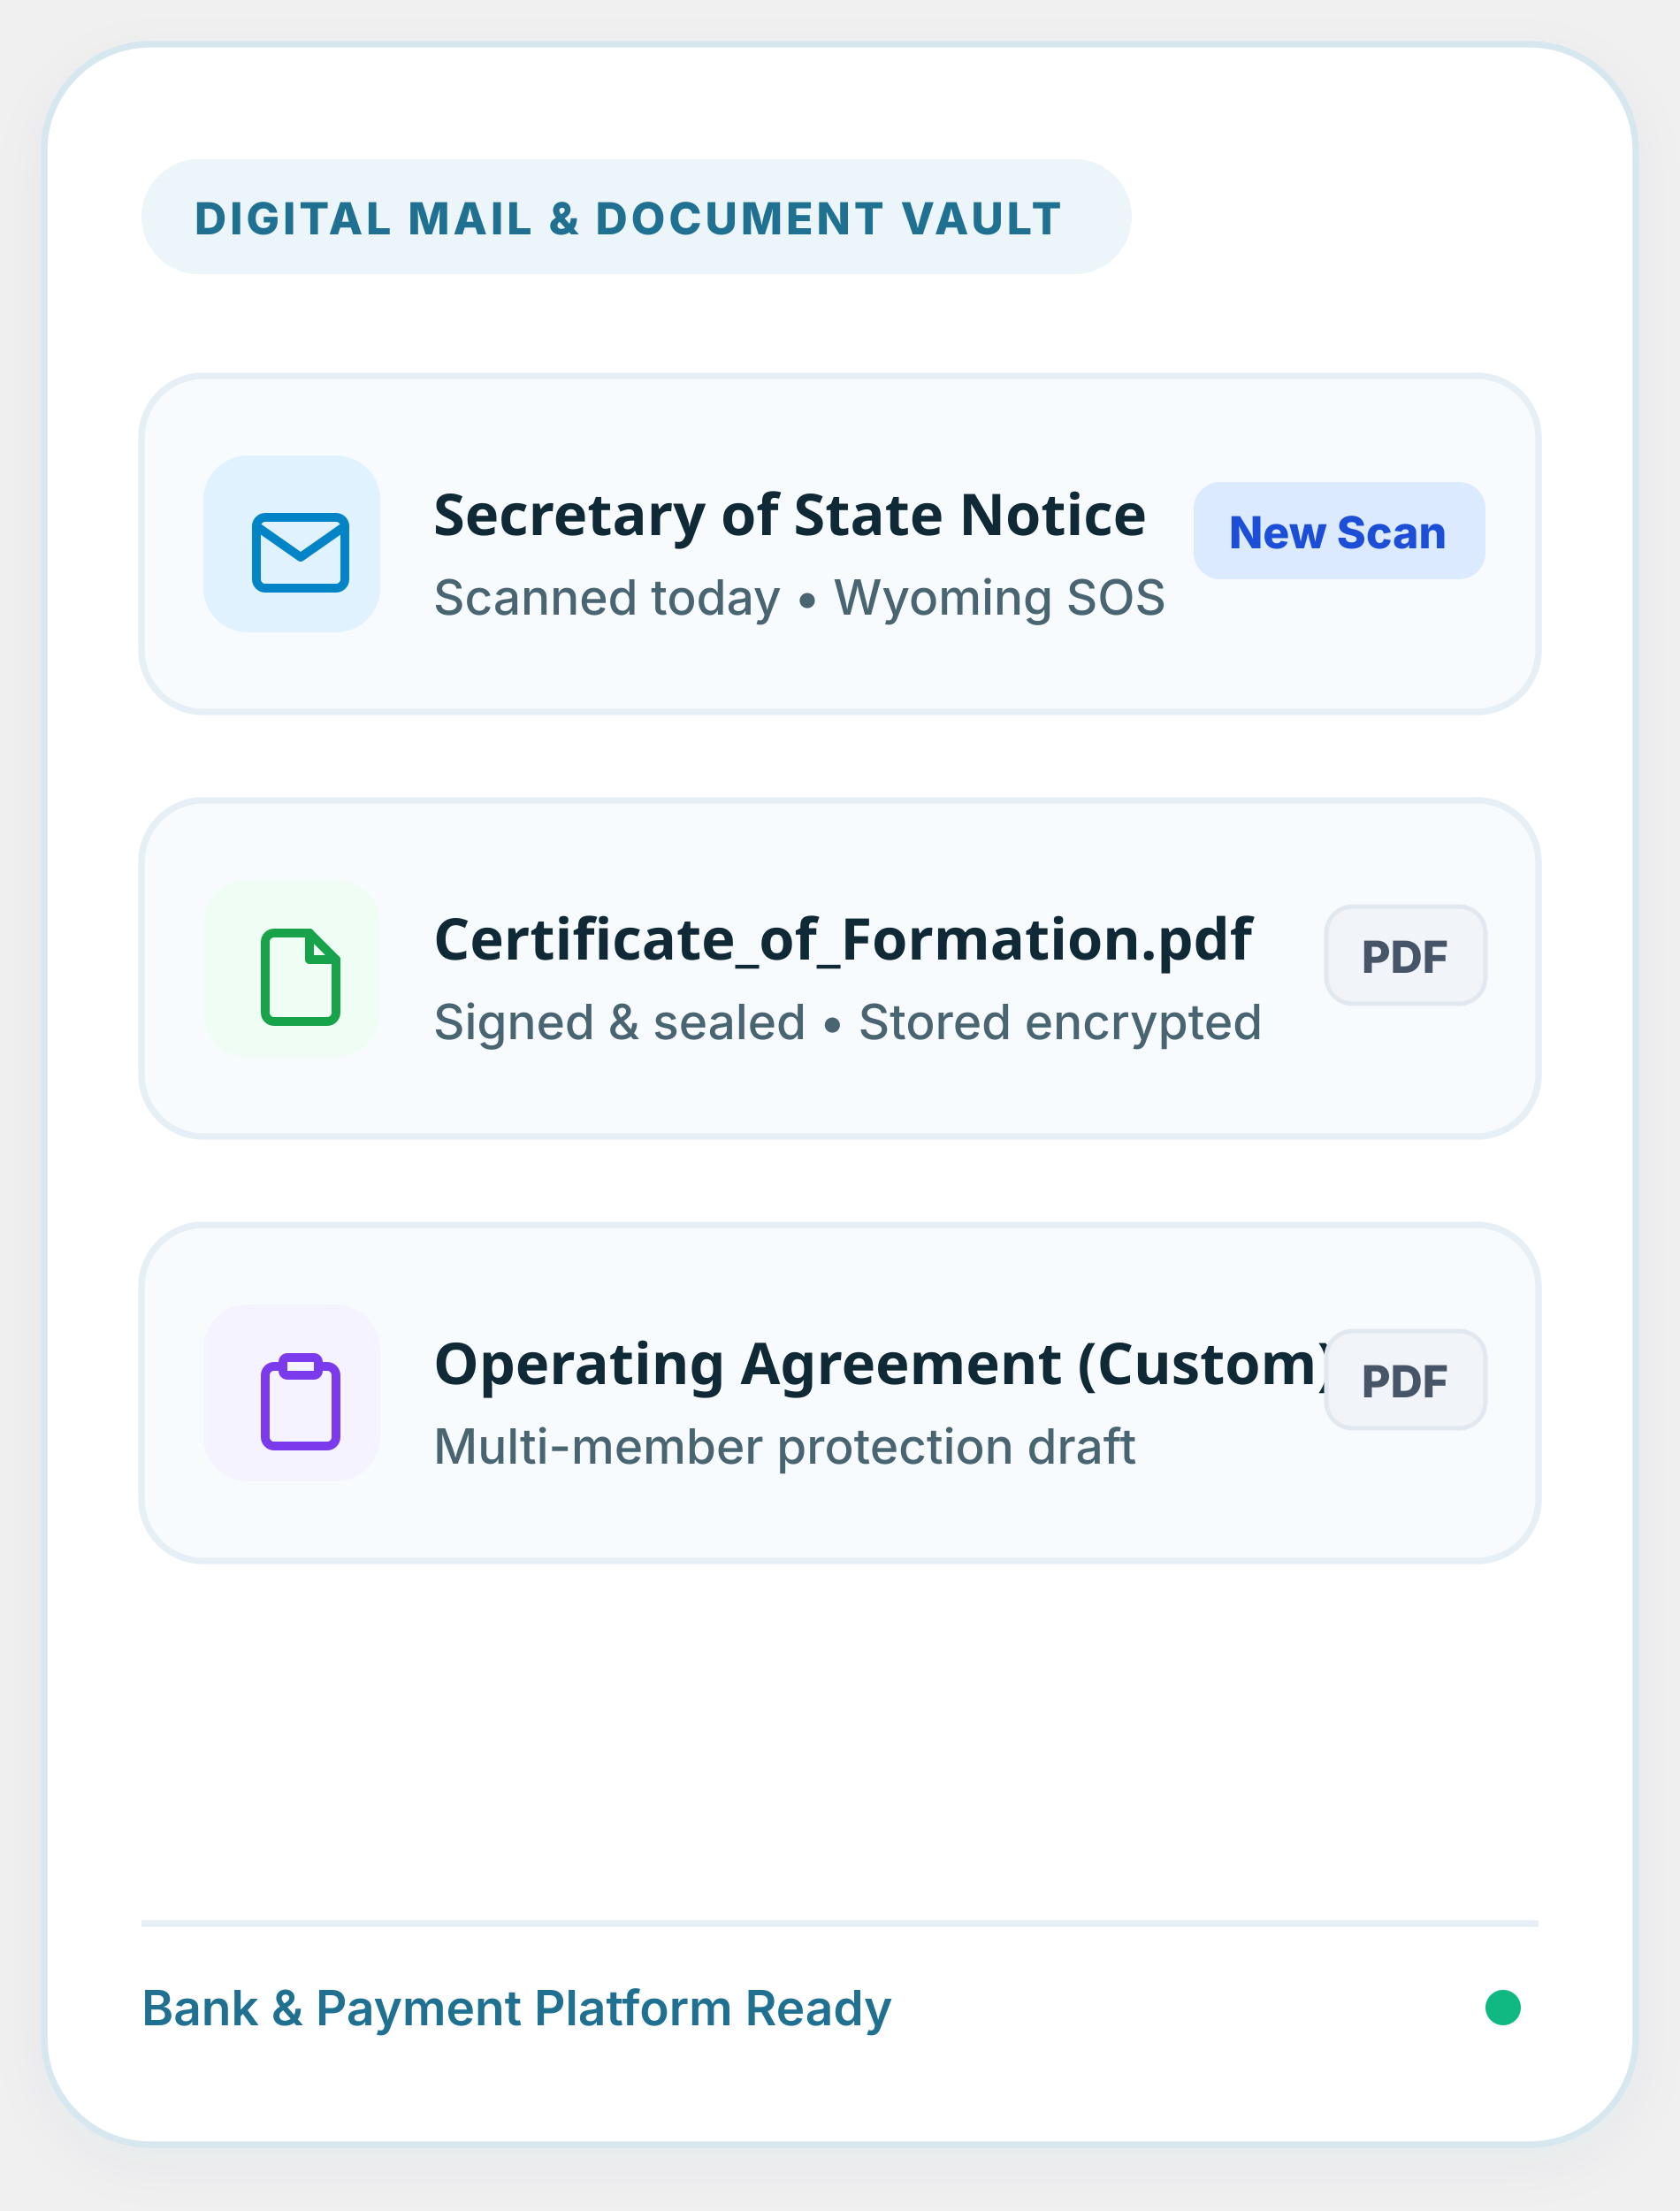
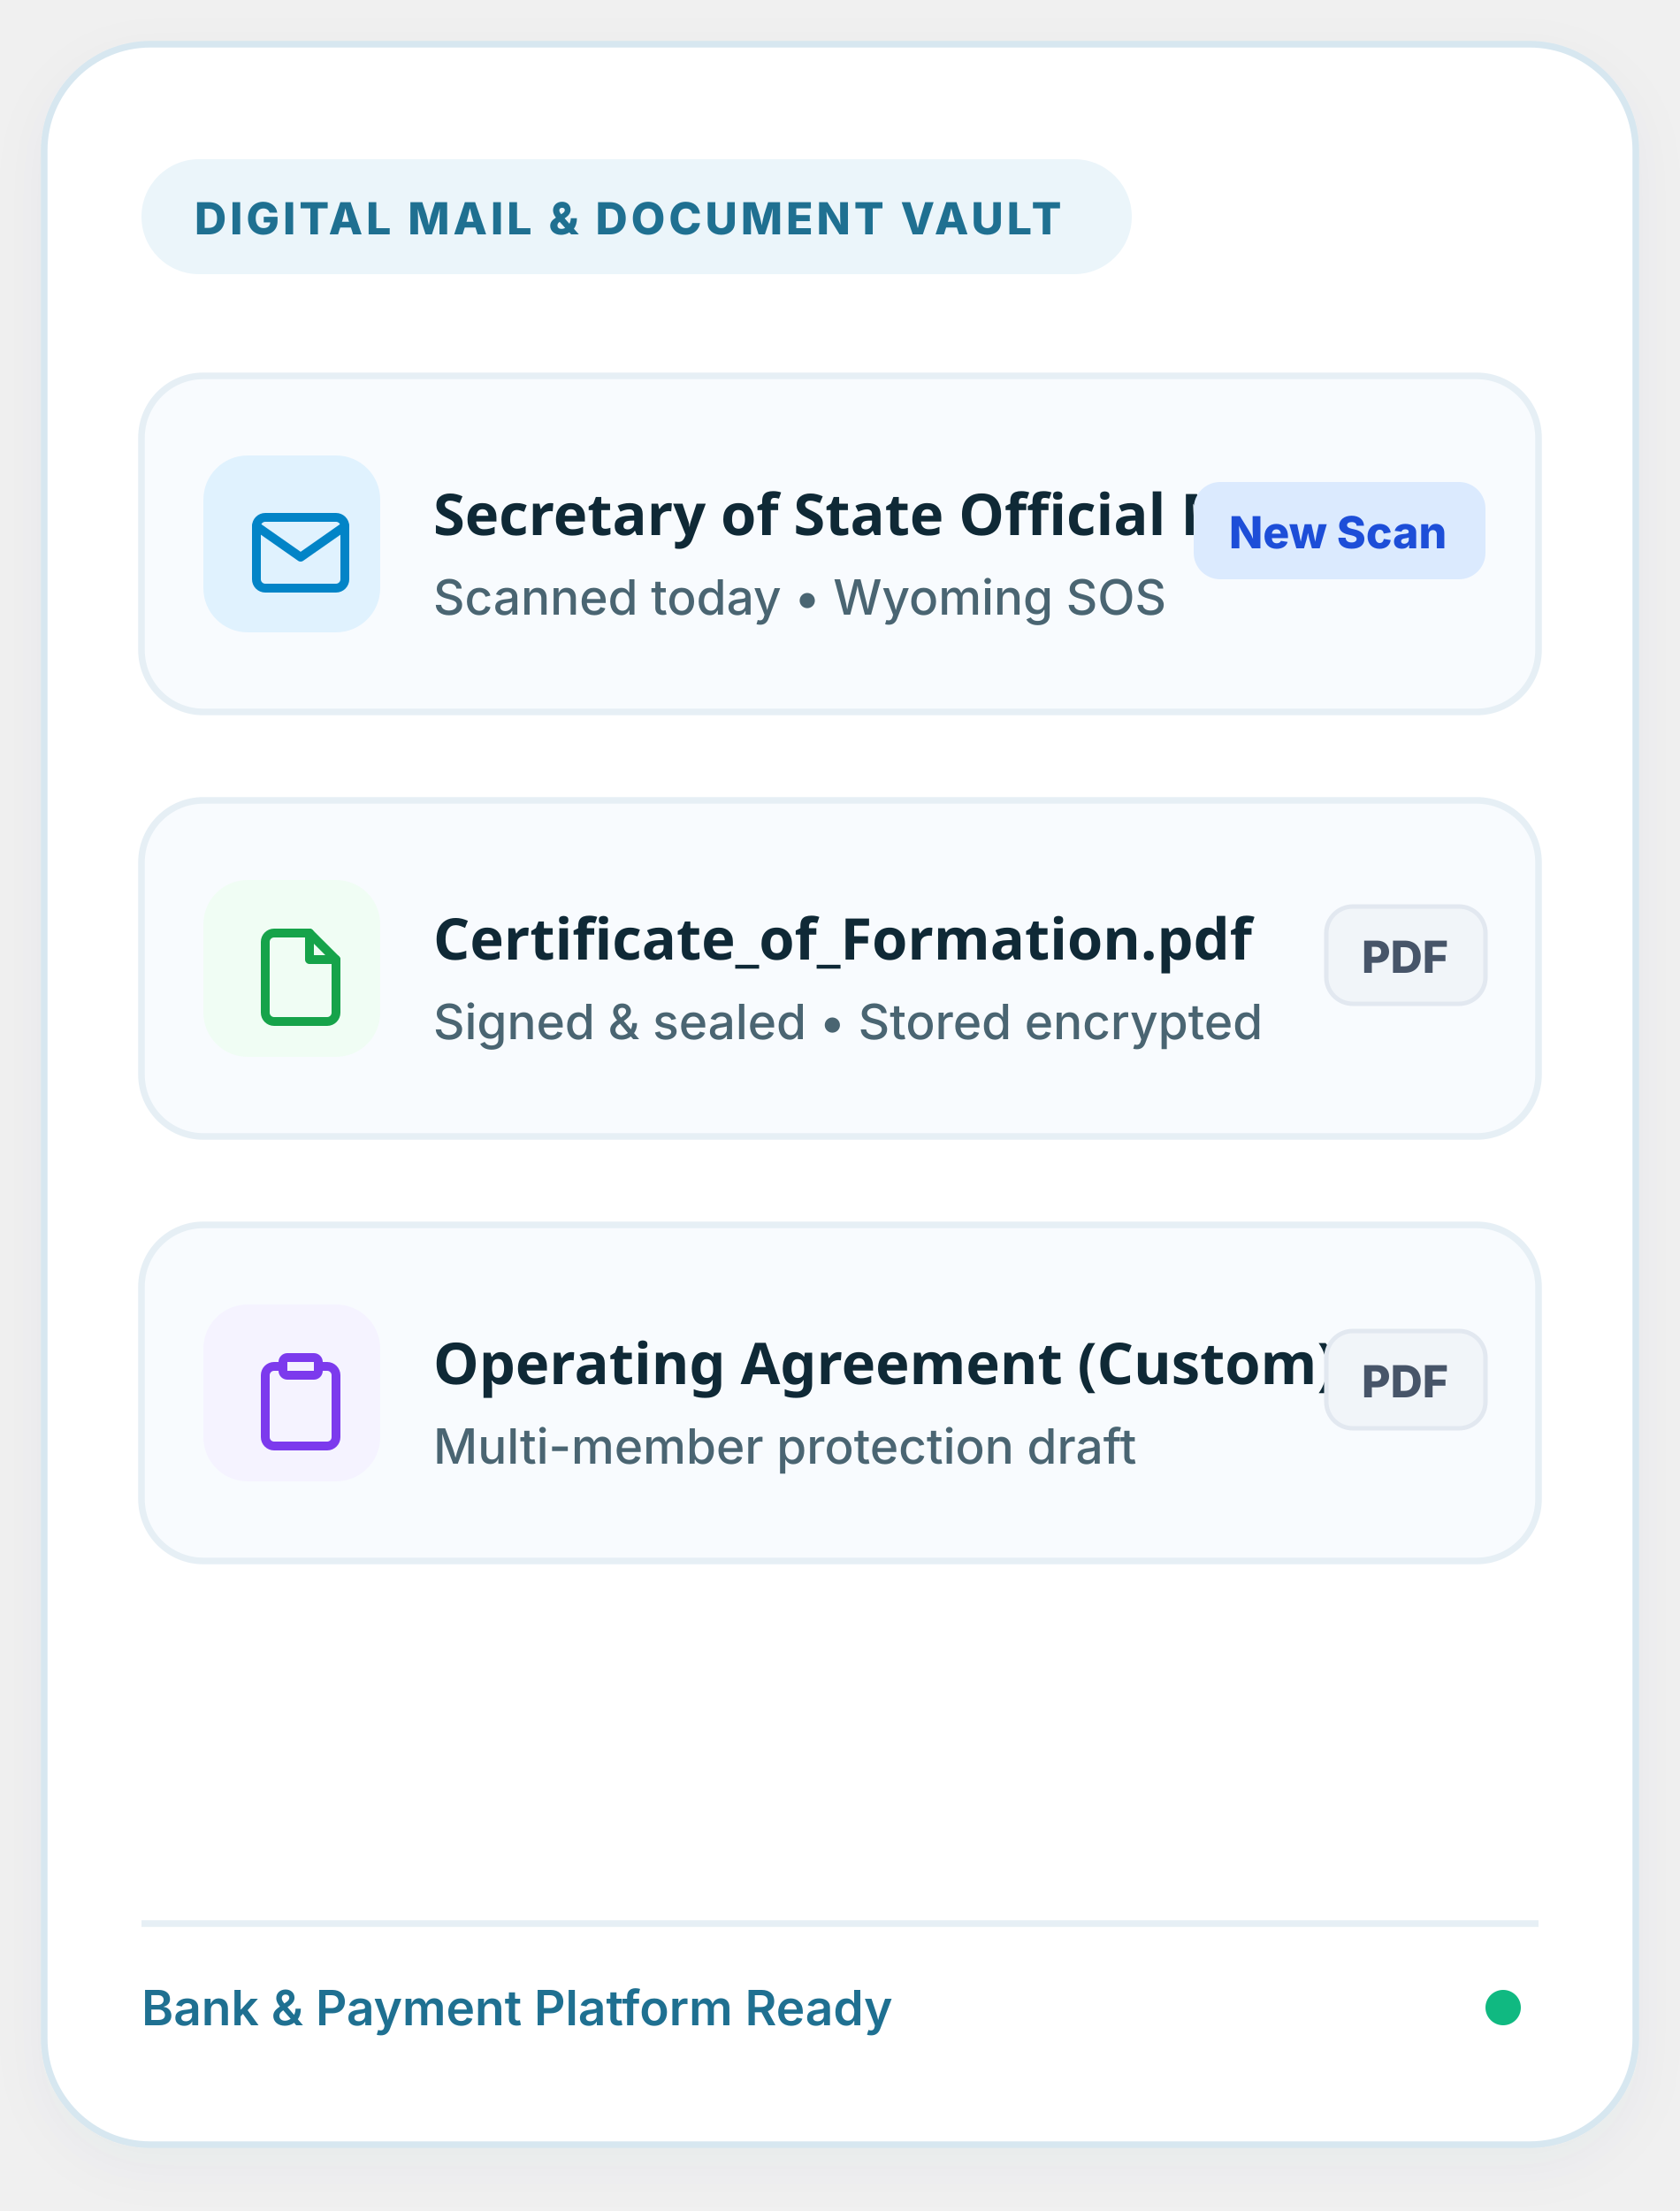
<svg xmlns="http://www.w3.org/2000/svg" viewBox="0 0 380 500" width="380" height="500">
  <defs>
    <filter id="shadowVault" x="-10%" y="-10%" width="120%" height="125%">
      <feDropShadow dx="0" dy="12" stdDeviation="16" flood-color="#0f2936" flood-opacity="0.08" />
      <feDropShadow dx="0" dy="4" stdDeviation="6" flood-color="#1f7091" flood-opacity="0.04" />
    </filter>
  </defs>
  <rect x="10" y="10" width="360" height="475" rx="24" fill="#FFFFFF" stroke="#D7E7F0" stroke-width="1.5" filter="url(#shadowVault)" />
  <rect x="32" y="36" width="224" height="26" rx="13" fill="#EBF5FA" />
  <text x="44" y="53" font-family="'Plus Jakarta Sans', system-ui, -apple-system, sans-serif" font-size="10" font-weight="800" fill="#1F7091" letter-spacing="0.08em">DIGITAL MAIL &amp; DOCUMENT VAULT</text>
  <g transform="translate(32, 85)">
    <g transform="translate(0, 0)">
      <rect width="316" height="76" rx="14" fill="#F8FBFE" stroke="#E6EFF5" stroke-width="1.5" />
      <rect x="14" y="18" width="40" height="40" rx="10" fill="#E0F2FE" />
      <g transform="translate(24, 28)" stroke="#0284C7" stroke-width="2" fill="none" stroke-linecap="round" stroke-linejoin="round">
        <path d="M4 4h16c1.1 0 2 .9 2 2v12c0 1.1-.9 2-2 2H4c-1.1 0-2-.9-2-2V6c0-1.1.9-2 2-2z" />
        <polyline points="22,6 12,13 2,6" />
      </g>
-       <text x="66" y="36" font-family="'Plus Jakarta Sans', sans-serif" font-size="13" font-weight="700" fill="#0F2936">Secretary of State Notice</text>
+       <text x="66" y="36" font-family="'Plus Jakarta Sans', sans-serif" font-size="13" font-weight="700" fill="#0F2936">Secretary of State Official Notice</text>
      <text x="66" y="54" font-family="'Inter', sans-serif" font-size="11" font-weight="500" fill="#4A6572">Scanned today • Wyoming SOS</text>
      <rect x="238" y="24" width="66" height="22" rx="6" fill="#DBEAFE" />
      <text x="246" y="39" font-family="'Inter', sans-serif" font-size="10" font-weight="800" fill="#1D4ED8">New Scan</text>
    </g>
    <g transform="translate(0, 96)">
      <rect width="316" height="76" rx="14" fill="#F8FBFE" stroke="#E6EFF5" stroke-width="1.5" />
      <rect x="14" y="18" width="40" height="40" rx="10" fill="#F0FDF4" />
      <g transform="translate(24, 28)" stroke="#16A34A" stroke-width="2" fill="none" stroke-linecap="round" stroke-linejoin="round">
        <path d="M14 2H6a2 2 0 0 0-2 2v16a2 2 0 0 0 2 2h12a2 2 0 0 0 2-2V8z" />
        <polyline points="14 2 14 8 20 8" />
      </g>
      <text x="66" y="36" font-family="'Plus Jakarta Sans', sans-serif" font-size="13" font-weight="700" fill="#0F2936">Certificate_of_Formation.pdf</text>
      <text x="66" y="54" font-family="'Inter', sans-serif" font-size="11" font-weight="500" fill="#4A6572">Signed &amp; sealed • Stored encrypted</text>
      <rect x="268" y="24" width="36" height="22" rx="6" fill="#F1F5F9" stroke="#E2E8F0" stroke-width="1" />
      <text x="276" y="39" font-family="'Inter', sans-serif" font-size="10" font-weight="800" fill="#475569">PDF</text>
    </g>
    <g transform="translate(0, 192)">
      <rect width="316" height="76" rx="14" fill="#F8FBFE" stroke="#E6EFF5" stroke-width="1.5" />
      <rect x="14" y="18" width="40" height="40" rx="10" fill="#F5F3FF" />
      <g transform="translate(24, 28)" stroke="#7C3AED" stroke-width="2" fill="none" stroke-linecap="round" stroke-linejoin="round">
        <path d="M16 4h2a2 2 0 0 1 2 2v14a2 2 0 0 1-2 2H6a2 2 0 0 1-2-2V6a2 2 0 0 1 2-2h2" />
        <rect x="8" y="2" width="8" height="4" rx="1" ry="1" />
      </g>
      <text x="66" y="36" font-family="'Plus Jakarta Sans', sans-serif" font-size="13" font-weight="700" fill="#0F2936">Operating Agreement (Custom)</text>
      <text x="66" y="54" font-family="'Inter', sans-serif" font-size="11" font-weight="500" fill="#4A6572">Multi-member protection draft</text>
      <rect x="268" y="24" width="36" height="22" rx="6" fill="#F1F5F9" stroke="#E2E8F0" stroke-width="1" />
      <text x="276" y="39" font-family="'Inter', sans-serif" font-size="10" font-weight="800" fill="#475569">PDF</text>
    </g>
  </g>
  <line x1="32" y1="435" x2="348" y2="435" stroke="#E6EFF5" stroke-width="1.5" />
  <text x="32" y="458" font-family="'Inter', system-ui, -apple-system, sans-serif" font-size="11" font-weight="600" fill="#1F7091">Bank &amp; Payment Platform Ready</text>
  <circle cx="340" cy="454" r="4" fill="#10B981" />
</svg>
